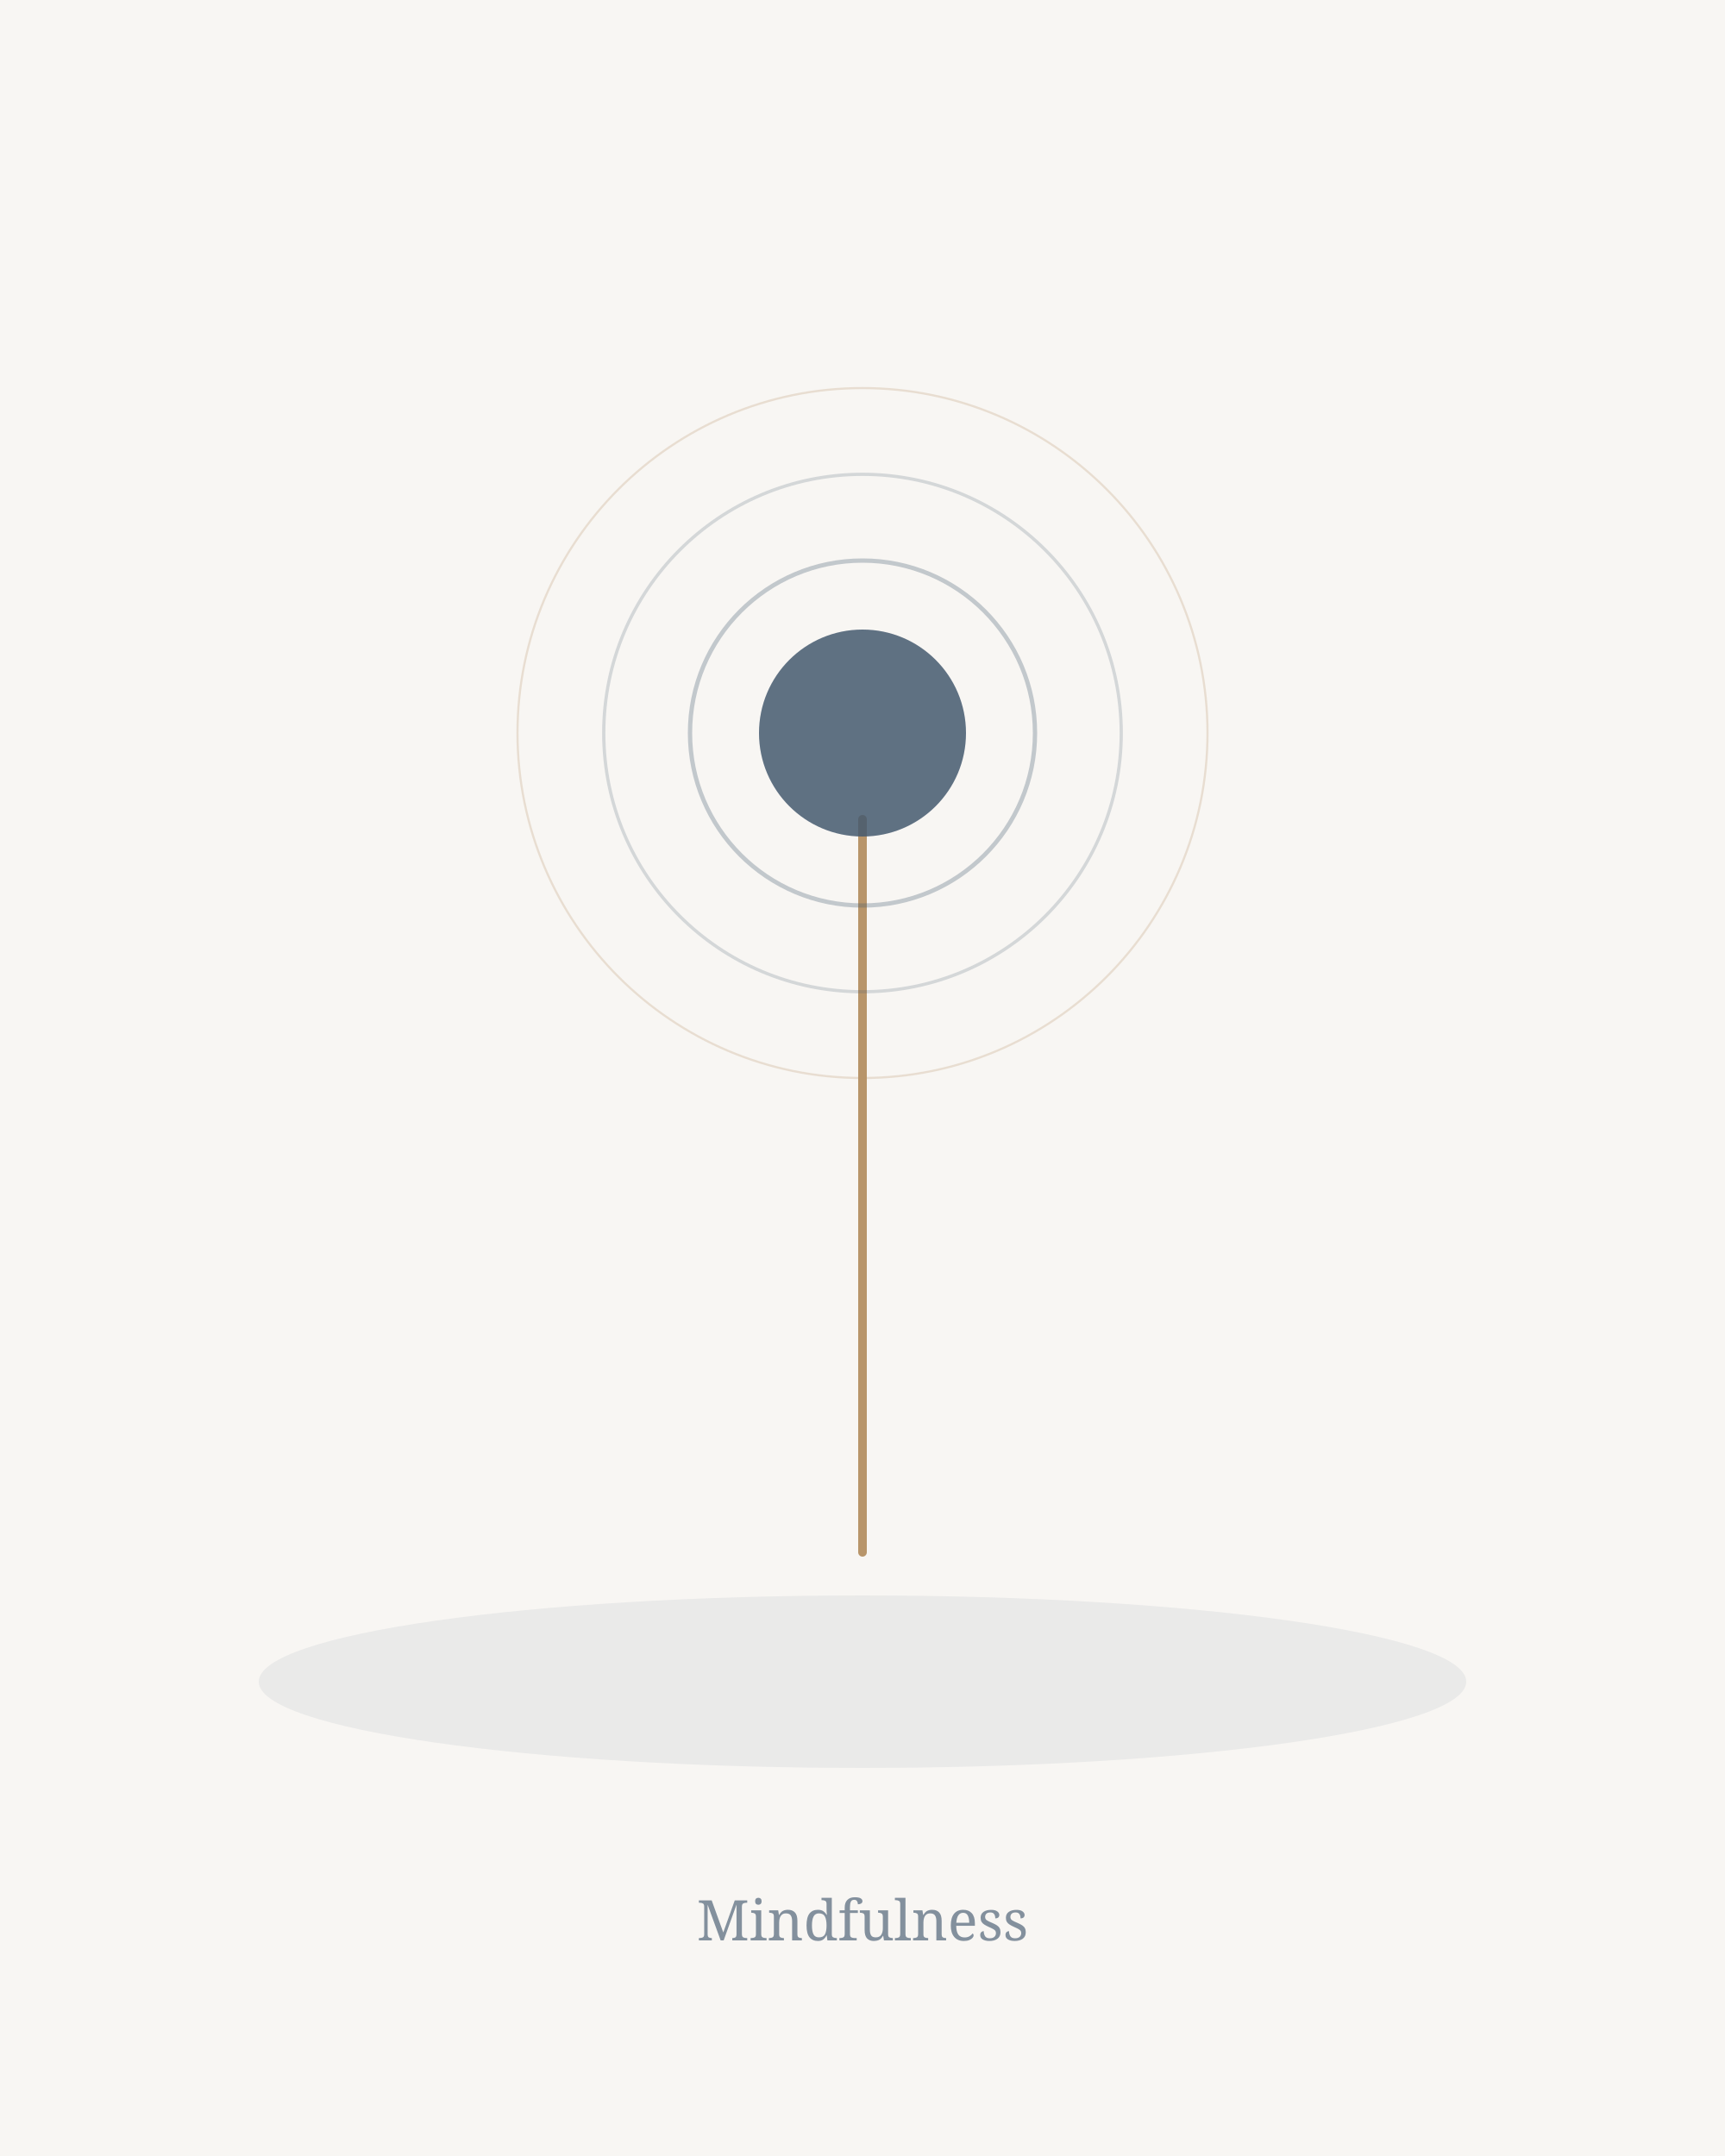
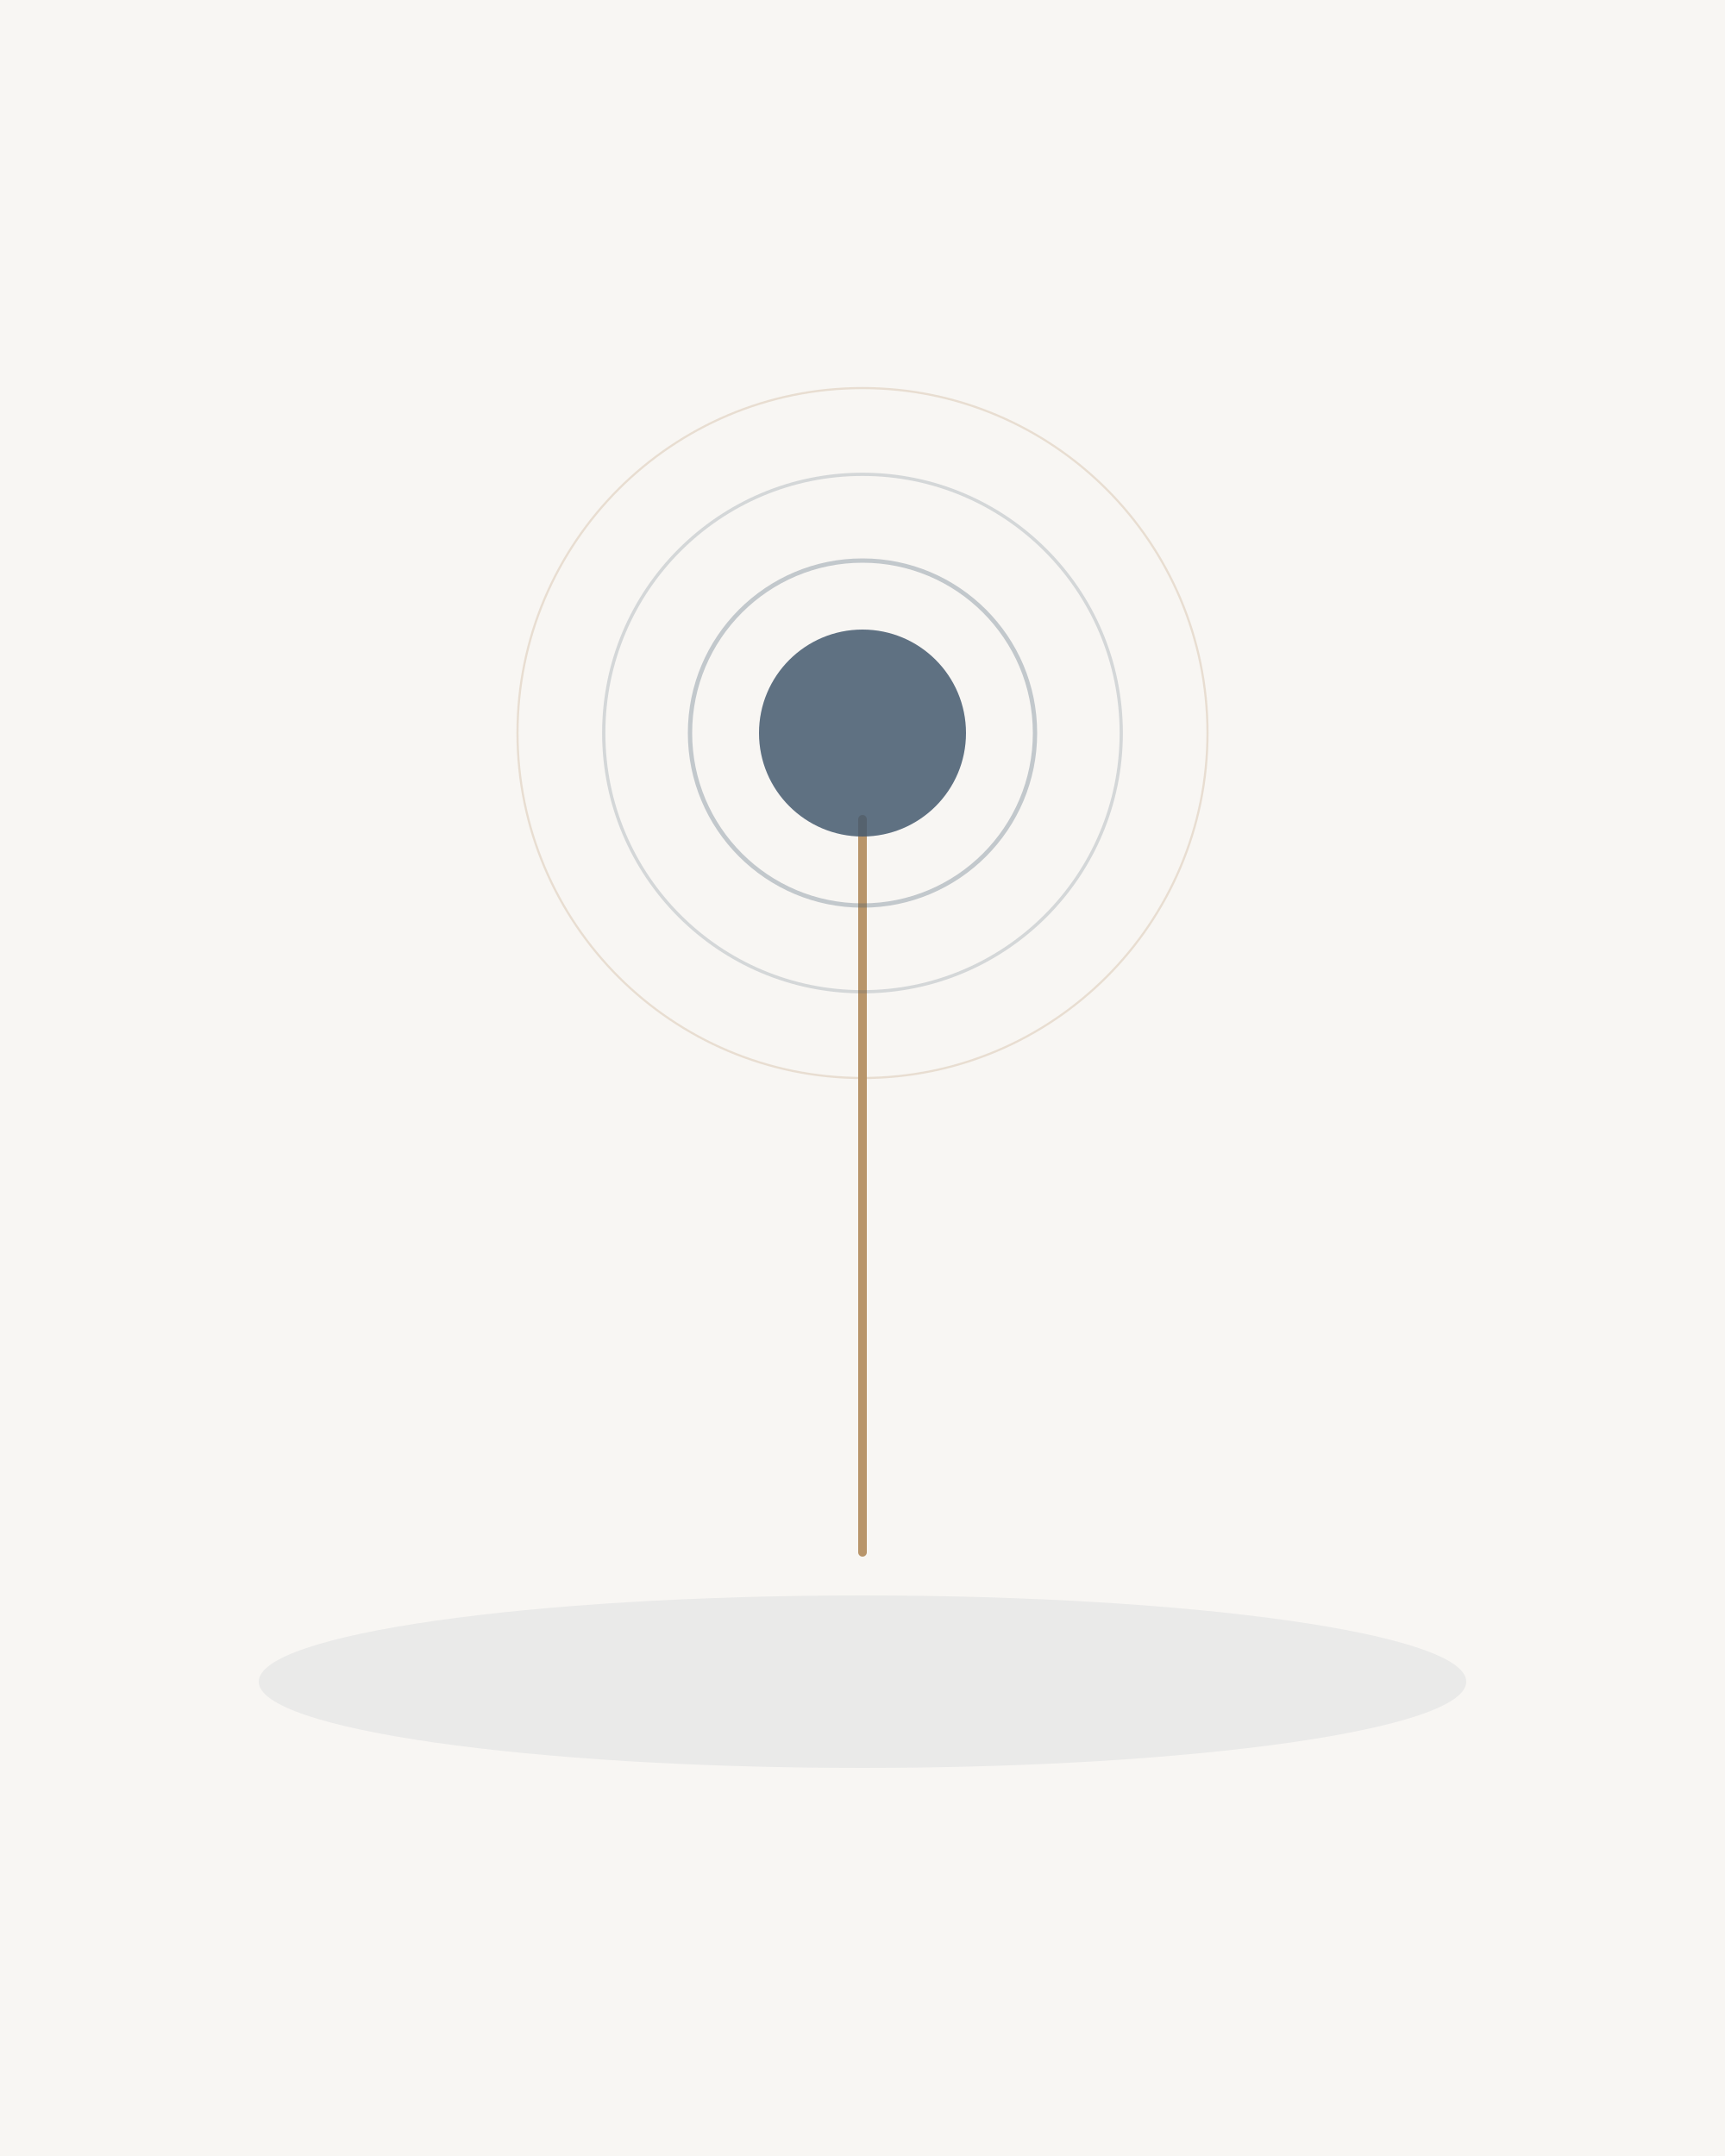
<svg xmlns="http://www.w3.org/2000/svg" viewBox="0 0 800 1000" role="img" aria-label="Mindfulness">
  <rect width="800" height="1000" fill="#f8f6f3" />
  <ellipse cx="400" cy="780" rx="280" ry="40" fill="#44596f" opacity="0.08" />
  <path d="M400 720 L400 380" stroke="#b8956a" stroke-width="4" stroke-linecap="round" />
  <circle cx="400" cy="340" r="48" fill="#44596f" opacity="0.85" />
  <circle cx="400" cy="340" r="80" fill="none" stroke="#44596f" stroke-width="2" opacity="0.3" />
  <circle cx="400" cy="340" r="120" fill="none" stroke="#44596f" stroke-width="1.5" opacity="0.2" />
  <circle cx="400" cy="340" r="160" fill="none" stroke="#b8956a" stroke-width="1" opacity="0.25" />
-   <text x="400" y="900" text-anchor="middle" font-family="Georgia, serif" font-size="26" fill="#44596f" opacity="0.65">Mindfulness</text>
</svg>
